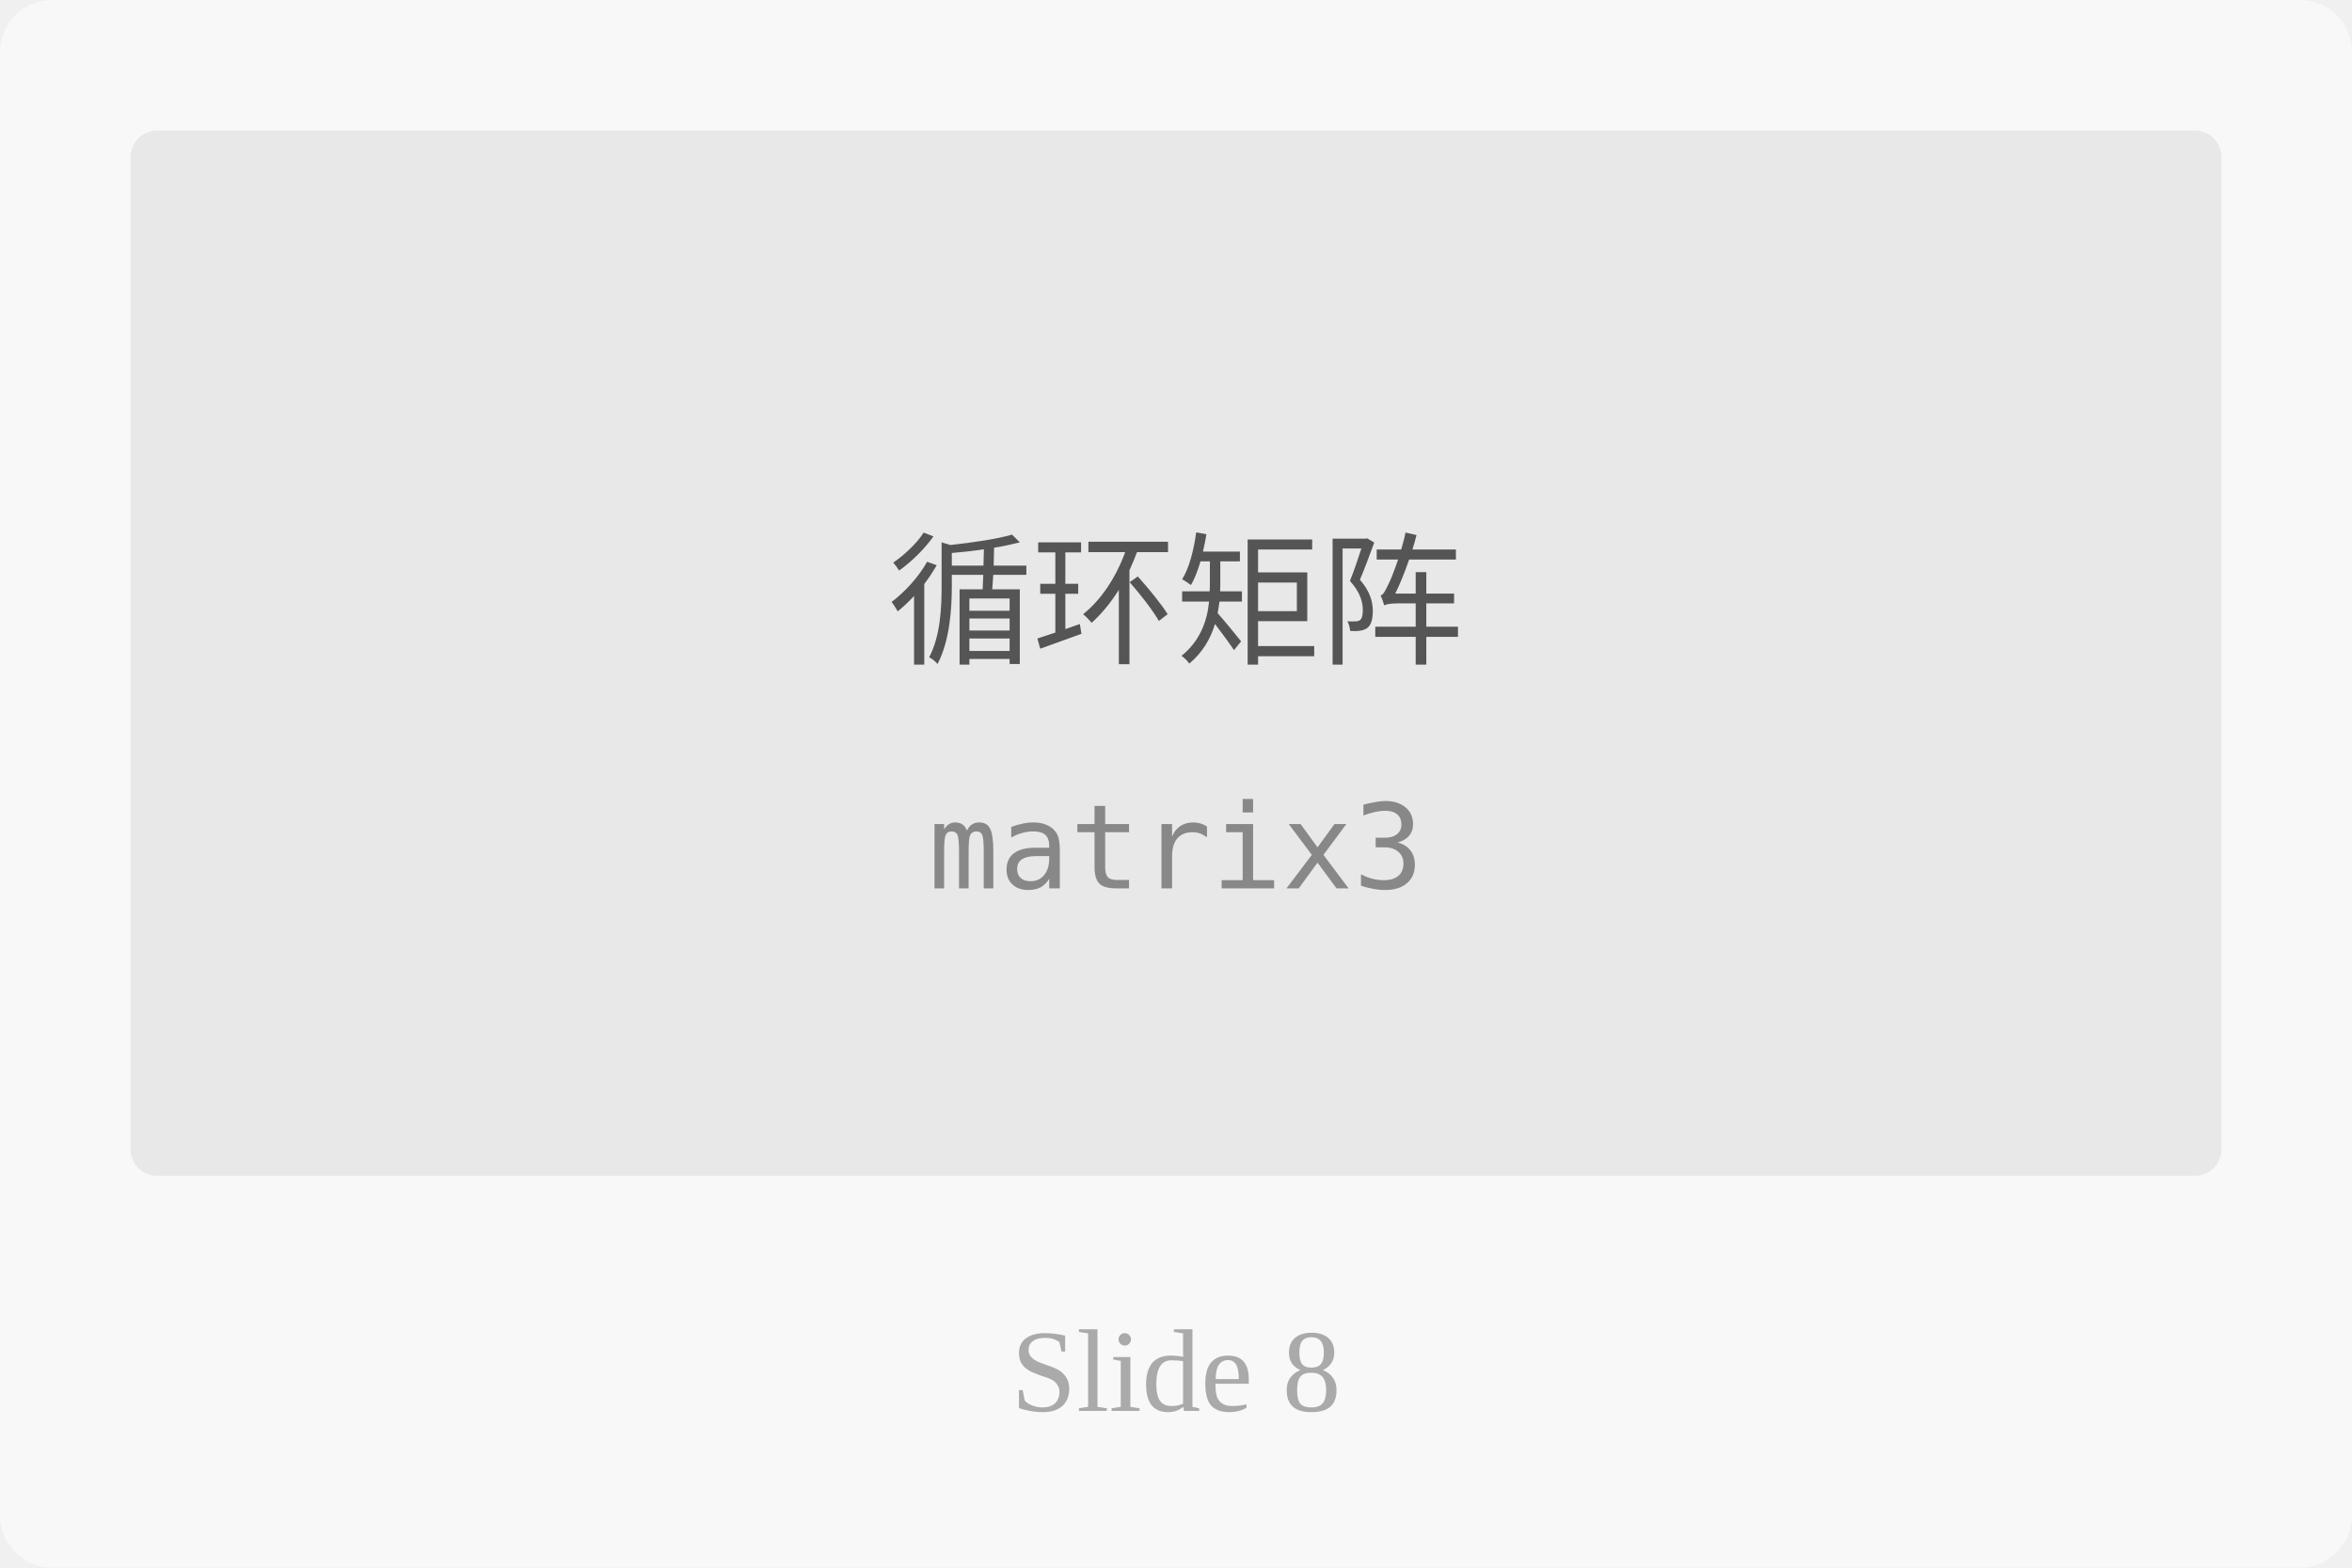
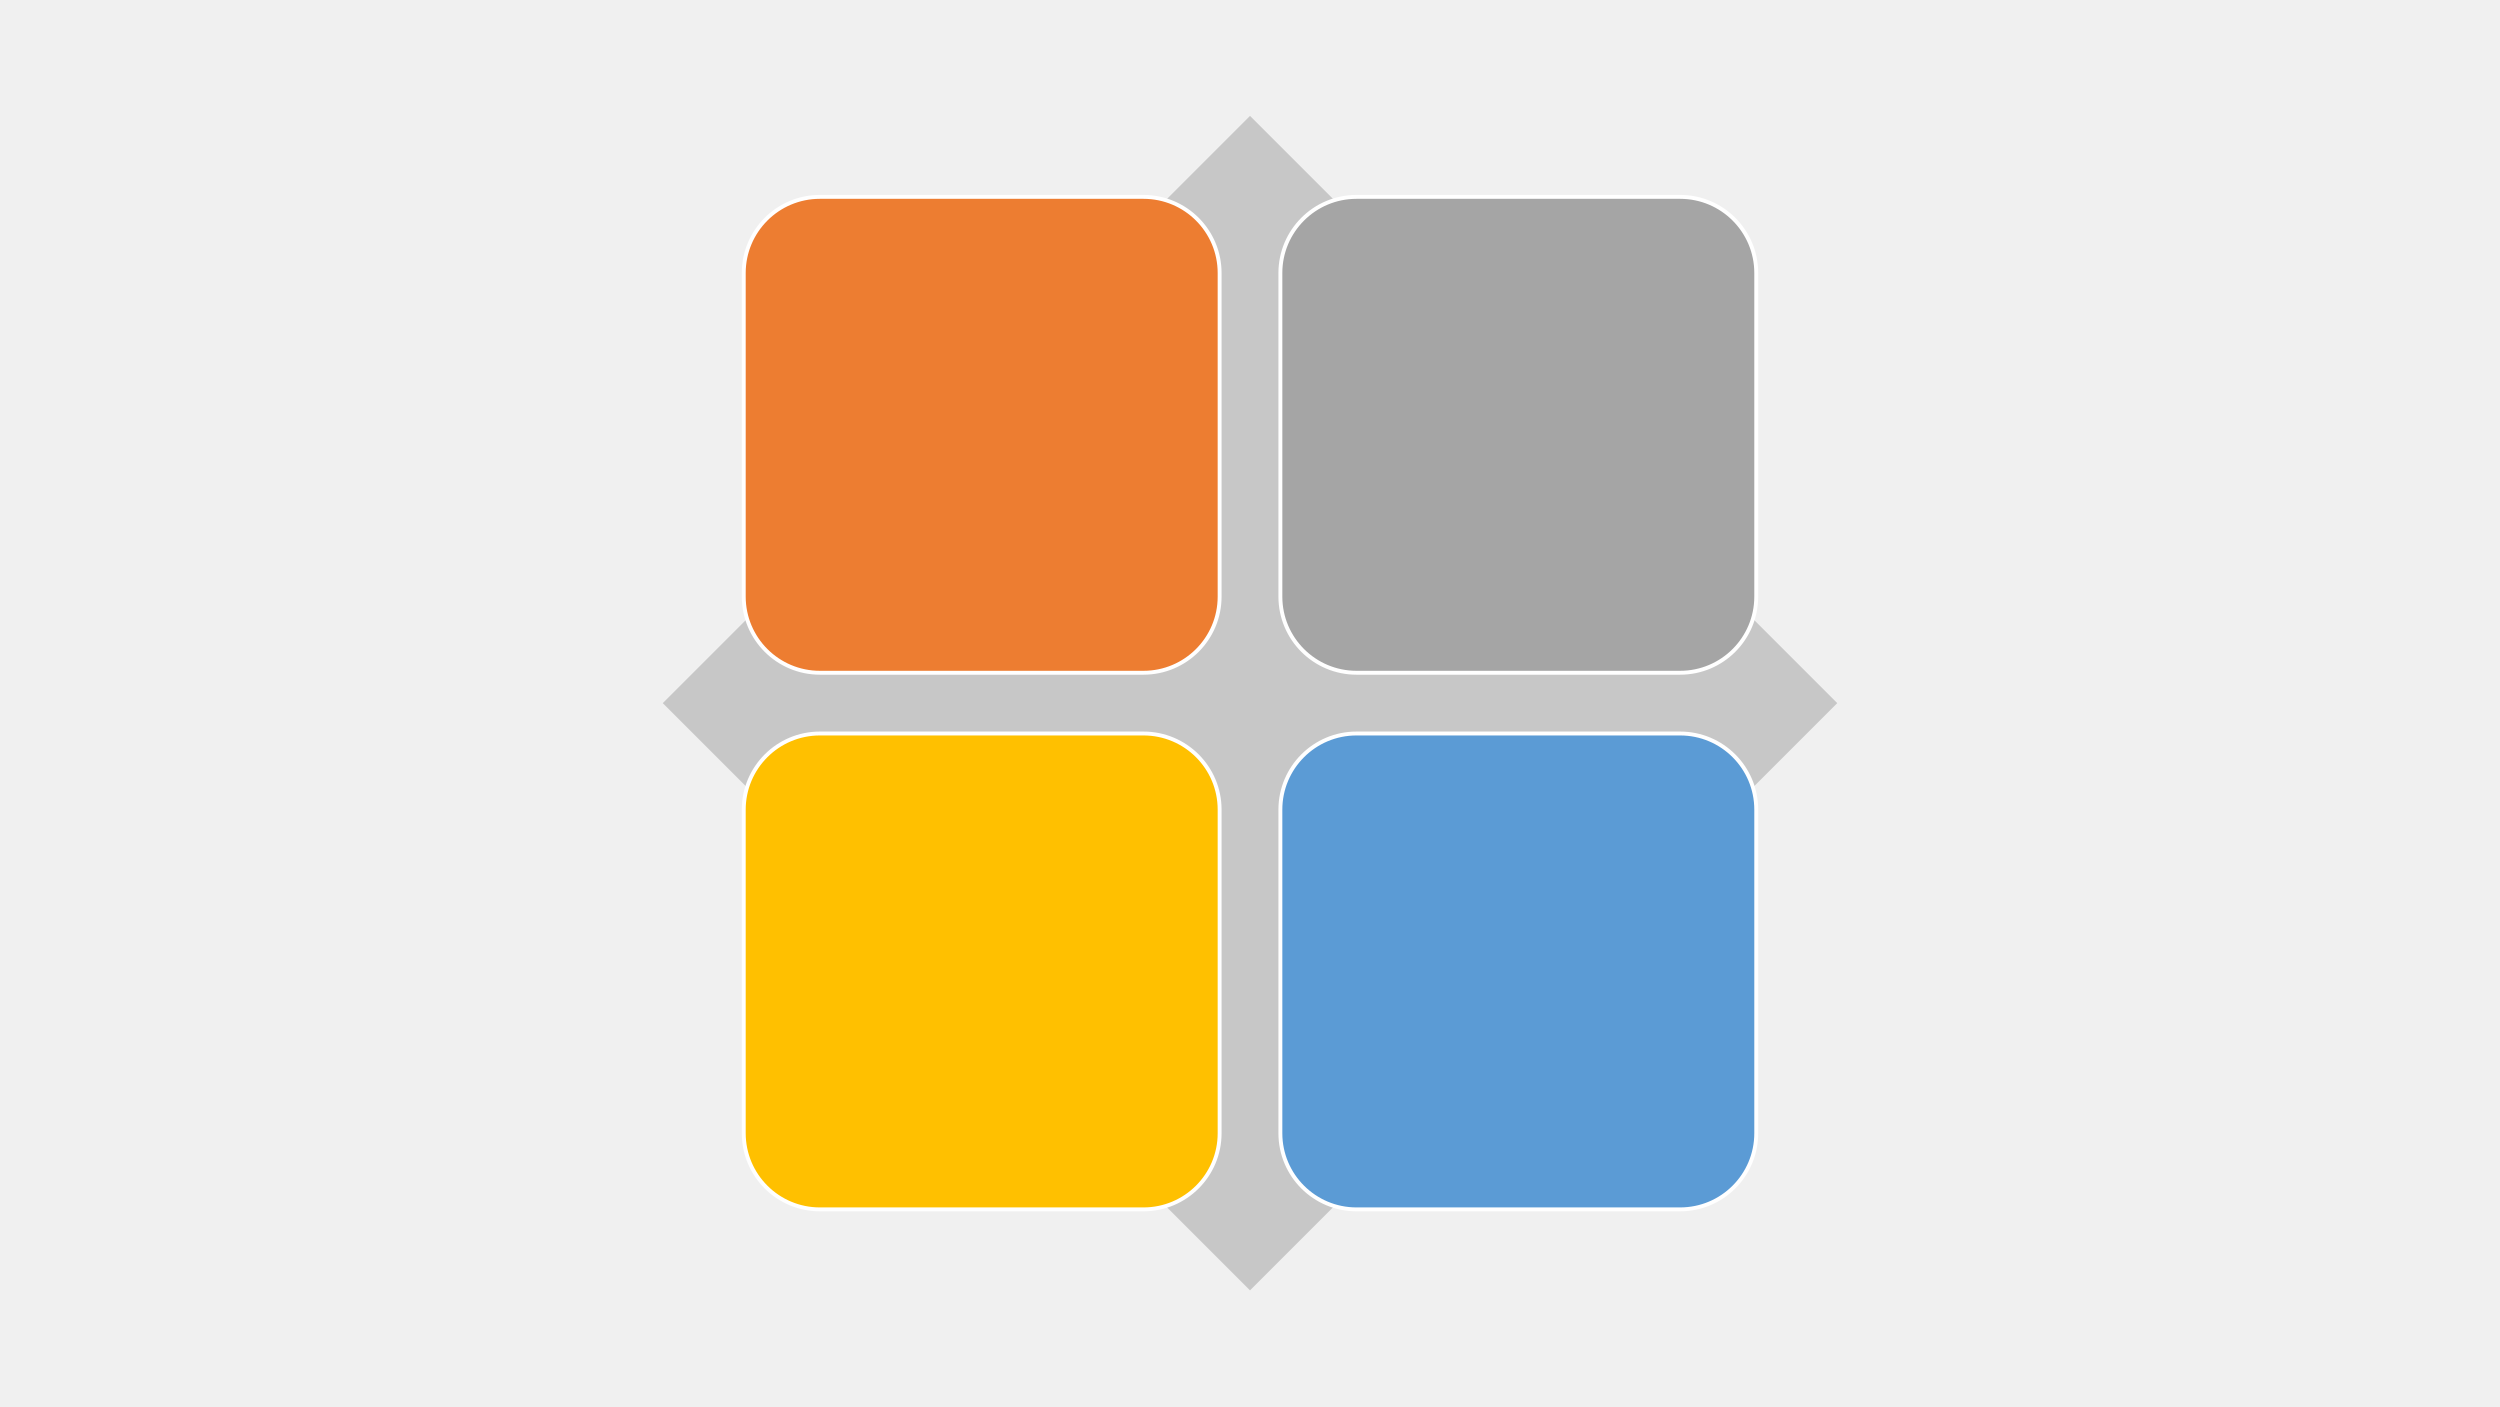
- <svg xmlns="http://www.w3.org/2000/svg" width="180" height="120" viewBox="0 0 180 120">
-   <rect fill="#f8f8f8" width="180" height="120" rx="4" />
-   <rect fill="#e8e8e8" x="10" y="10" width="160" height="80" rx="2" />
-   <text x="90" y="50" text-anchor="middle" fill="#555" font-size="11" font-family="system-ui">循环矩阵</text>
-   <text x="90" y="68" text-anchor="middle" fill="#888" font-size="9" font-family="monospace">matrix3</text>
-   <text x="90" y="108" text-anchor="middle" fill="#aaa" font-size="9">Slide 8</text>
+ <svg xmlns="http://www.w3.org/2000/svg" width="960" height="540" viewBox="0 0 960 540">
+   <polygon points="480,44.496 705.504,270 480,495.504 254.496,270" fill="#c7c7c7" stroke="none" stroke-width="0" />
+   <rect x="285.6" y="75.6" width="182.736" height="182.736" rx="29.238" ry="29.238" fill="#ED7D31" stroke="#FFFFFF" stroke-width="1.5" />
+   <rect x="491.664" y="75.6" width="182.736" height="182.736" rx="29.238" ry="29.238" fill="#A5A5A5" stroke="#FFFFFF" stroke-width="1.5" />
+   <rect x="285.6" y="281.664" width="182.736" height="182.736" rx="29.238" ry="29.238" fill="#FFC000" stroke="#FFFFFF" stroke-width="1.5" />
+   <rect x="491.664" y="281.664" width="182.736" height="182.736" rx="29.238" ry="29.238" fill="#5B9BD5" stroke="#FFFFFF" stroke-width="1.5" />
</svg>
